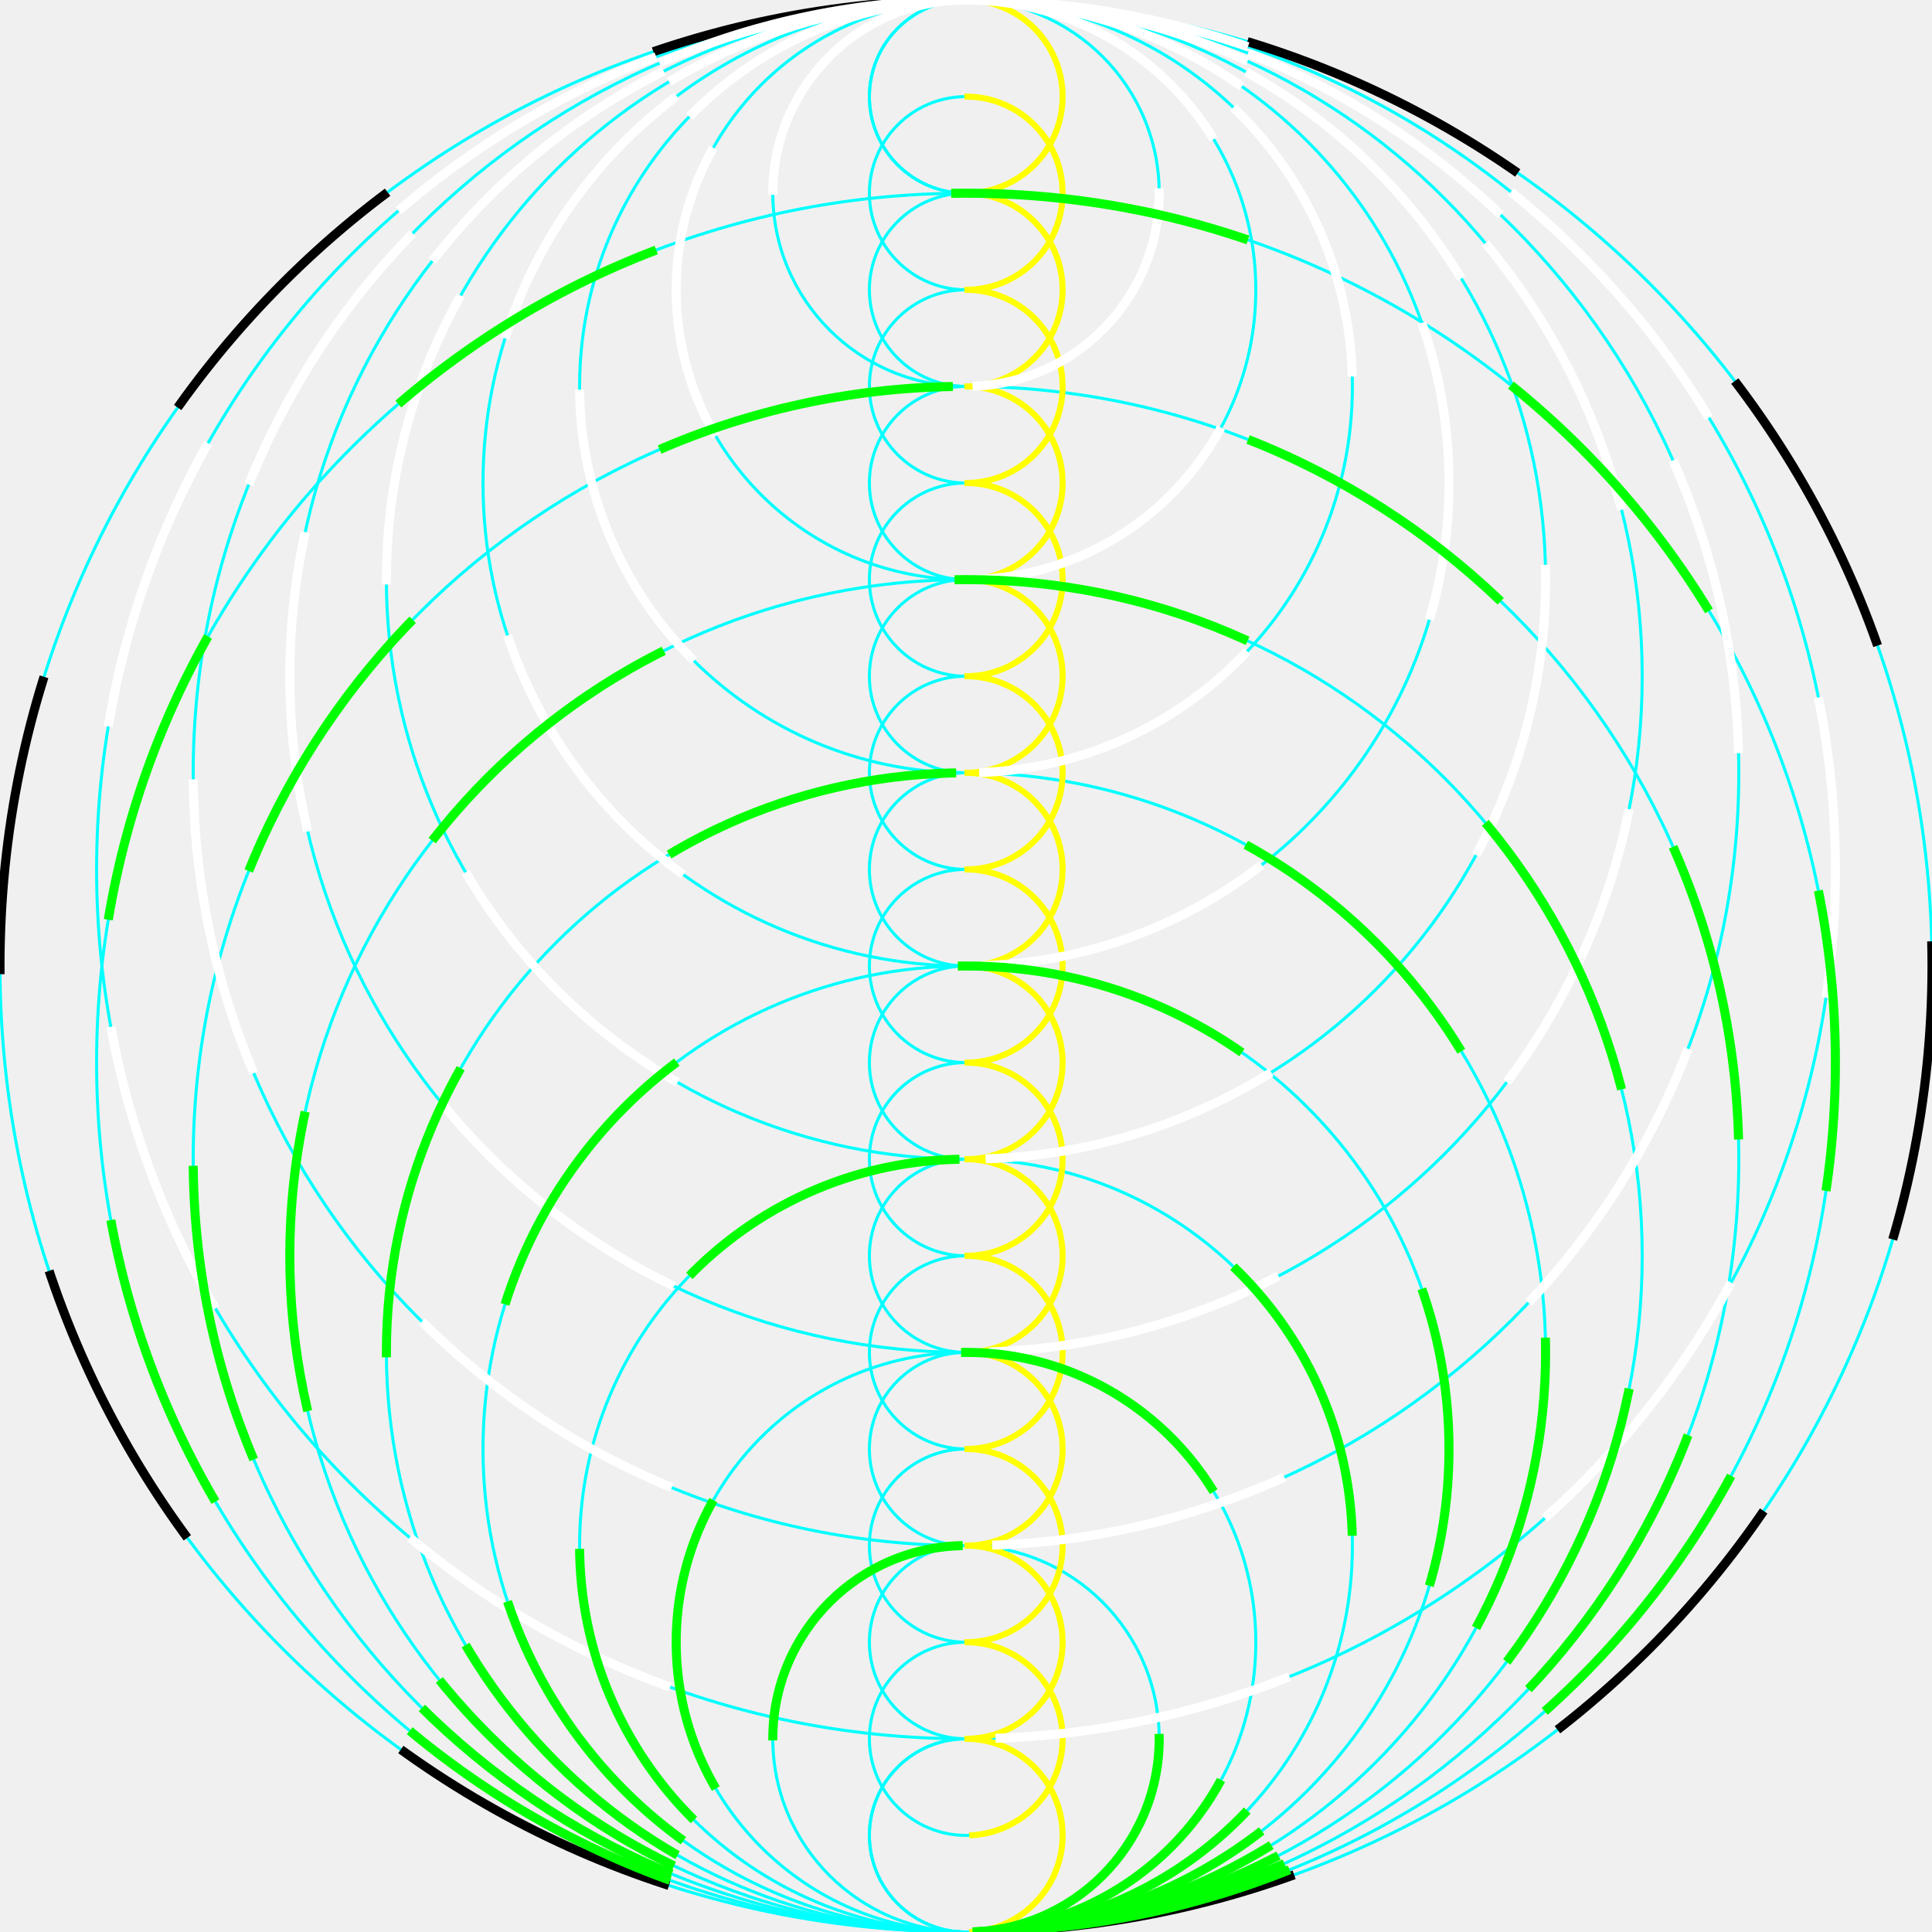
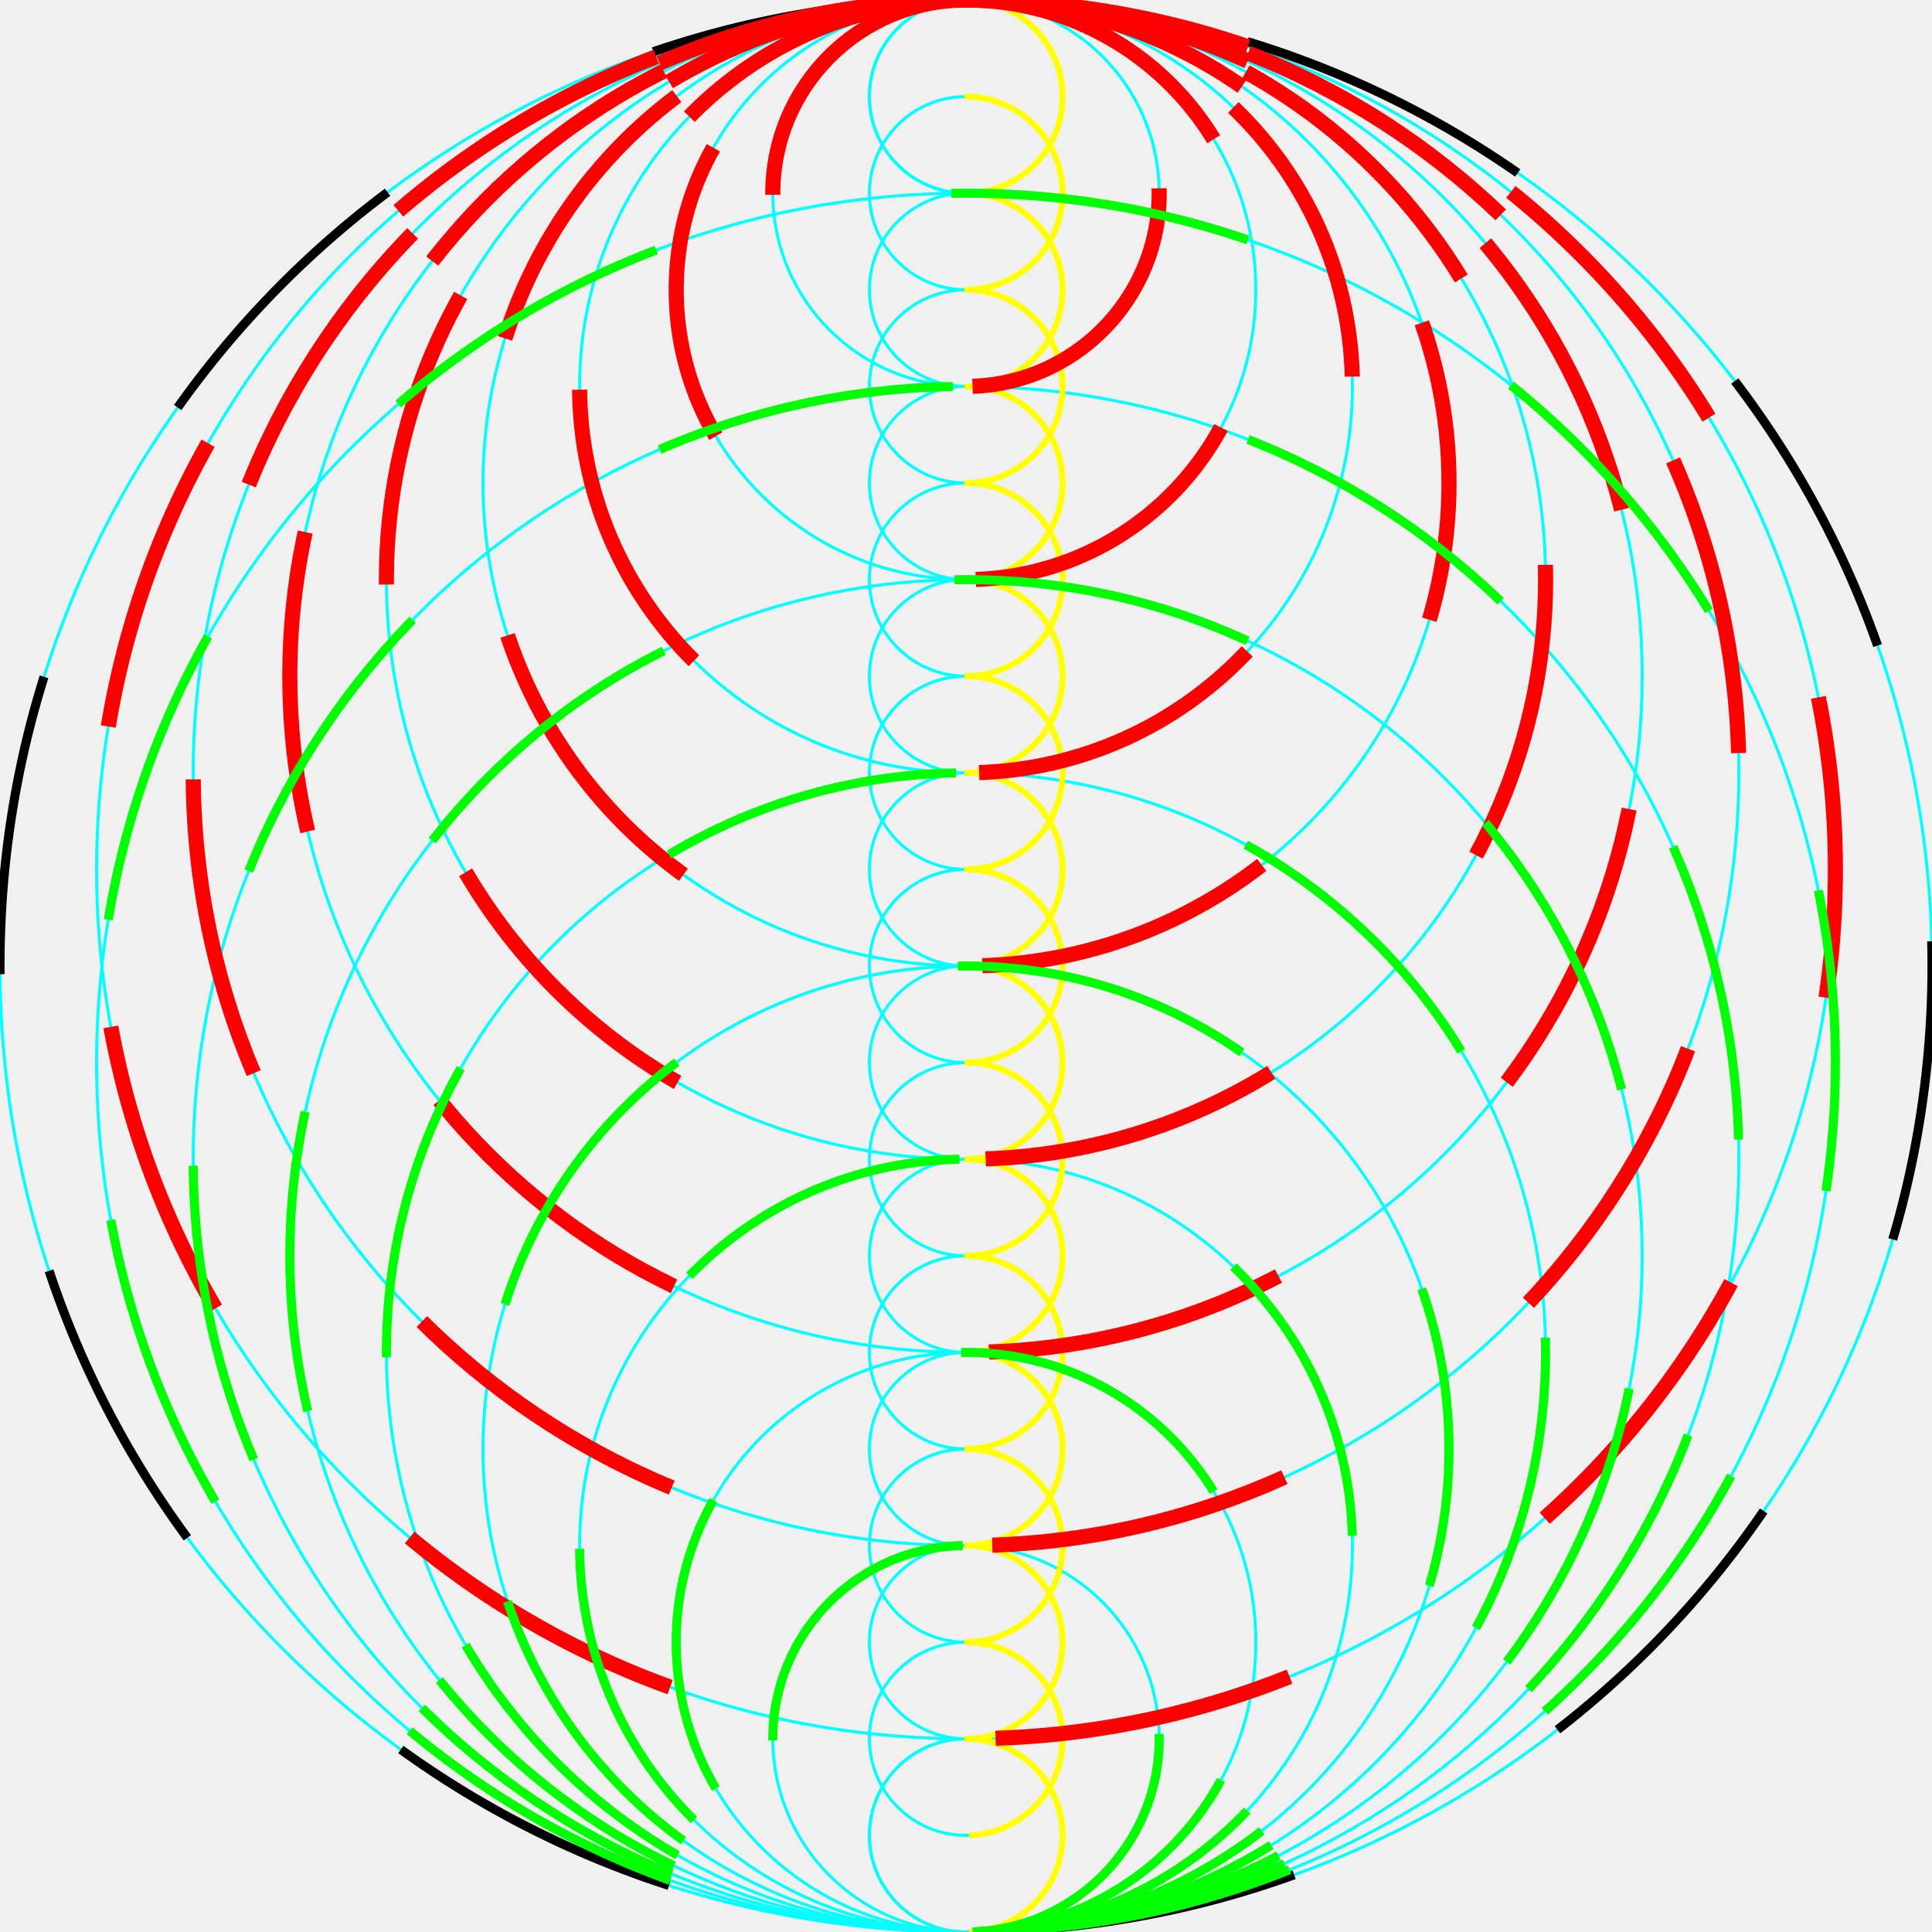
<svg xmlns="http://www.w3.org/2000/svg" height="640" width="640" viewBox="-64 -64 640 640">
  <circle cx="256" cy="544" r="32" fill="none" stroke="cyan" />
  <circle cx="256" cy="512" r="32" fill="none" stroke="cyan" />
  <circle cx="256" cy="480" r="32" fill="none" stroke="cyan" />
  <circle cx="256" cy="448" r="32" fill="none" stroke="cyan" />
  <circle cx="256" cy="416" r="32" fill="none" stroke="cyan" />
  <circle cx="256" cy="384" r="32" fill="none" stroke="cyan" />
  <circle cx="256" cy="352" r="32" fill="none" stroke="cyan" />
  <circle cx="256" cy="320" r="32" fill="none" stroke="cyan" />
  <circle cx="256" cy="288" r="32" fill="none" stroke="cyan" />
  <circle cx="256" cy="256" r="32" fill="none" stroke="cyan" />
  <circle cx="256" cy="224" r="32" fill="none" stroke="cyan" />
  <circle cx="256" cy="192" r="32" fill="none" stroke="cyan" />
  <circle cx="256" cy="160" r="32" fill="none" stroke="cyan" />
  <circle cx="256" cy="128" r="32" fill="none" stroke="cyan" />
  <circle cx="256" cy="96" r="32" fill="none" stroke="cyan" />
  <circle cx="256" cy="64" r="32" fill="none" stroke="cyan" />
  <circle cx="256" cy="32" r="32" fill="none" stroke="cyan" />
  <circle cx="256" cy="0" r="32" fill="none" stroke="cyan" />
  <circle cx="256" cy="-32" r="32" fill="none" stroke="cyan" />
  <circle cx="256" cy="544" r="32" fill="none" stroke="cyan" />
  <circle cx="256" cy="512" r="64" fill="none" stroke="cyan" />
  <circle cx="256" cy="480" r="96" fill="none" stroke="cyan" />
  <circle cx="256" cy="448" r="128" fill="none" stroke="cyan" />
  <circle cx="256" cy="416" r="160" fill="none" stroke="cyan" />
  <circle cx="256" cy="384" r="192" fill="none" stroke="cyan" />
  <circle cx="256" cy="352" r="224" fill="none" stroke="cyan" />
  <circle cx="256" cy="320" r="256" fill="none" stroke="cyan" />
  <circle cx="256" cy="288" r="288" fill="none" stroke="cyan" />
  <circle cx="256" cy="256" r="320" fill="none" stroke="cyan" />
  <circle cx="256" cy="224" r="288" fill="none" stroke="cyan" />
  <circle cx="256" cy="192" r="256" fill="none" stroke="cyan" />
  <circle cx="256" cy="160" r="224" fill="none" stroke="cyan" />
  <circle cx="256" cy="128" r="192" fill="none" stroke="cyan" />
  <circle cx="256" cy="96" r="160" fill="none" stroke="cyan" />
  <circle cx="256" cy="64" r="128" fill="none" stroke="cyan" />
  <circle cx="256" cy="32" r="96" fill="none" stroke="cyan" />
  <circle cx="256" cy="0" r="64" fill="none" stroke="cyan" />
  <circle cx="256" cy="-32" r="32" fill="none" stroke="cyan" />

  //從下畫小圓
  <circle cx="256" cy="544" r="32" fill="none" stroke="#ffff00" stroke-width="2" pathLength="100" stroke-dasharray="100" stroke-dashoffset="100" transform="rotate(90,256,544)">
    <animate attributeName="stroke-dashoffset" to="0" begin="1.0s" dur="2.0s" repeatCount="1" fill="freeze" />
  </circle>
  <circle cx="256" cy="512" r="32" fill="none" stroke="#ffff00" stroke-width="2" pathLength="100" stroke-dasharray="100" stroke-dashoffset="100" transform="rotate(90,256,512)">
    <animate attributeName="stroke-dashoffset" to="0" begin="1.0s" dur="2.0s" repeatCount="1" fill="freeze" />
  </circle>
  <circle cx="256" cy="480" r="32" fill="none" stroke="#ffff00" stroke-width="2" pathLength="100" stroke-dasharray="100" stroke-dashoffset="100" transform="rotate(90,256,480)">
    <animate attributeName="stroke-dashoffset" to="0" begin="1.0s" dur="2.0s" repeatCount="1" fill="freeze" />
  </circle>
  <circle cx="256" cy="448" r="32" fill="none" stroke="#ffff00" stroke-width="2" pathLength="100" stroke-dasharray="100" stroke-dashoffset="100" transform="rotate(90,256,448)">
    <animate attributeName="stroke-dashoffset" to="0" begin="1.0s" dur="2.0s" repeatCount="1" fill="freeze" />
  </circle>
  <circle cx="256" cy="416" r="32" fill="none" stroke="#ffff00" stroke-width="2" pathLength="100" stroke-dasharray="100" stroke-dashoffset="100" transform="rotate(90,256,416)">
    <animate attributeName="stroke-dashoffset" to="0" begin="1.0s" dur="2.0s" repeatCount="1" fill="freeze" />
  </circle>
  <circle cx="256" cy="384" r="32" fill="none" stroke="#ffff00" stroke-width="2" pathLength="100" stroke-dasharray="100" stroke-dashoffset="100" transform="rotate(90,256,384)">
    <animate attributeName="stroke-dashoffset" to="0" begin="1.0s" dur="2.0s" repeatCount="1" fill="freeze" />
  </circle>
  <circle cx="256" cy="352" r="32" fill="none" stroke="#ffff00" stroke-width="2" pathLength="100" stroke-dasharray="100" stroke-dashoffset="100" transform="rotate(90,256,352)">
    <animate attributeName="stroke-dashoffset" to="0" begin="1.0s" dur="2.0s" repeatCount="1" fill="freeze" />
  </circle>
  <circle cx="256" cy="320" r="32" fill="none" stroke="#ffff00" stroke-width="2" pathLength="100" stroke-dasharray="100" stroke-dashoffset="100" transform="rotate(90,256,320)">
    <animate attributeName="stroke-dashoffset" to="0" begin="1.0s" dur="2.0s" repeatCount="1" fill="freeze" />
  </circle>
  <circle cx="256" cy="288" r="32" fill="none" stroke="#ffff00" stroke-width="2" pathLength="100" stroke-dasharray="100" stroke-dashoffset="100" transform="rotate(90,256,288)">
    <animate attributeName="stroke-dashoffset" to="0" begin="1.0s" dur="2.0s" repeatCount="1" fill="freeze" />
  </circle>
  <circle cx="256" cy="256" r="32" fill="none" stroke="#ffff00" stroke-width="2" pathLength="100" stroke-dasharray="100" stroke-dashoffset="100" transform="rotate(90,256,256)">
    <animate attributeName="stroke-dashoffset" to="0" begin="1.0s" dur="2.0s" repeatCount="1" fill="freeze" />
  </circle>
  <circle cx="256" cy="224" r="32" fill="none" stroke="#ffff00" stroke-width="2" pathLength="100" stroke-dasharray="100" stroke-dashoffset="100" transform="rotate(90,256,224)">
    <animate attributeName="stroke-dashoffset" to="0" begin="1.0s" dur="2.0s" repeatCount="1" fill="freeze" />
  </circle>
  <circle cx="256" cy="192" r="32" fill="none" stroke="#ffff00" stroke-width="2" pathLength="100" stroke-dasharray="100" stroke-dashoffset="100" transform="rotate(90,256,192)">
    <animate attributeName="stroke-dashoffset" to="0" begin="1.0s" dur="2.0s" repeatCount="1" fill="freeze" />
  </circle>
  <circle cx="256" cy="160" r="32" fill="none" stroke="#ffff00" stroke-width="2" pathLength="100" stroke-dasharray="100" stroke-dashoffset="100" transform="rotate(90,256,160)">
    <animate attributeName="stroke-dashoffset" to="0" begin="1.0s" dur="2.0s" repeatCount="1" fill="freeze" />
  </circle>
  <circle cx="256" cy="128" r="32" fill="none" stroke="#ffff00" stroke-width="2" pathLength="100" stroke-dasharray="100" stroke-dashoffset="100" transform="rotate(90,256,128)">
    <animate attributeName="stroke-dashoffset" to="0" begin="1.0s" dur="2.0s" repeatCount="1" fill="freeze" />
  </circle>
  <circle cx="256" cy="96" r="32" fill="none" stroke="#ffff00" stroke-width="2" pathLength="100" stroke-dasharray="100" stroke-dashoffset="100" transform="rotate(90,256,96)">
    <animate attributeName="stroke-dashoffset" to="0" begin="1.0s" dur="2.0s" repeatCount="1" fill="freeze" />
  </circle>
  <circle cx="256" cy="64" r="32" fill="none" stroke="#ffff00" stroke-width="2" pathLength="100" stroke-dasharray="100" stroke-dashoffset="100" transform="rotate(90,256,64)">
    <animate attributeName="stroke-dashoffset" to="0" begin="1.0s" dur="2.0s" repeatCount="1" fill="freeze" />
  </circle>
  <circle cx="256" cy="32" r="32" fill="none" stroke="#ffff00" stroke-width="2" pathLength="100" stroke-dasharray="100" stroke-dashoffset="100" transform="rotate(90,256,32)">
    <animate attributeName="stroke-dashoffset" to="0" begin="1.0s" dur="2.0s" repeatCount="1" fill="freeze" />
  </circle>
  <circle cx="256" cy="0" r="32" fill="none" stroke="#ffff00" stroke-width="2" pathLength="100" stroke-dasharray="100" stroke-dashoffset="100" transform="rotate(90,256,0)">
    <animate attributeName="stroke-dashoffset" to="0" begin="1.0s" dur="2.0s" repeatCount="1" fill="freeze" />
  </circle>
  <circle cx="256" cy="-32" r="32" fill="none" stroke="#ffff00" stroke-width="2" pathLength="100" stroke-dasharray="100" stroke-dashoffset="100" transform="rotate(90,256,-32)">
    <animate attributeName="stroke-dashoffset" to="0" begin="1.0s" dur="2.0s" repeatCount="1" fill="freeze" />
  </circle>

  
  //最外面的大圓
  <circle cx="256" cy="256" r="320" fill="none" stroke="black" stroke-width="3" pathLength="100" stroke-dasharray="100" stroke-dashoffset="100" transform="rotate(90,256,256)">
    <animate attributeName="stroke-dashoffset" to="0" begin="3.0s" dur="5.0s" repeatCount="1" fill="freeze" />
  </circle>

  //從上畫中圓
-   <circle cx="256" cy="224" r="288" fill="none" stroke="#ffffff" stroke-width="3" pathLength="100" stroke-dasharray="100" stroke-dashoffset="100" transform="rotate(90,256,224)">
+   <circle cx="256" cy="224" r="288" fill="none" stroke="red" stroke-width="5" pathLength="100" stroke-dasharray="100" stroke-dashoffset="100" transform="rotate(90,256,224)">
    <animate attributeName="stroke-dashoffset" to="0" begin="1.0s" dur="3.0s" repeatCount="1" fill="freeze" />
  </circle>
-   <circle cx="256" cy="192" r="256" fill="none" stroke="#ffffff" stroke-width="3" pathLength="100" stroke-dasharray="100" stroke-dashoffset="100" transform="rotate(90,256,192)">
+   <circle cx="256" cy="192" r="256" fill="none" stroke="red" stroke-width="5" pathLength="100" stroke-dasharray="100" stroke-dashoffset="100" transform="rotate(90,256,192)">
    <animate attributeName="stroke-dashoffset" to="0" begin="1.0s" dur="3.0s" repeatCount="1" fill="freeze" />
  </circle>
-   <circle cx="256" cy="160" r="224" fill="none" stroke="#ffffff" stroke-width="3" pathLength="100" stroke-dasharray="100" stroke-dashoffset="100" transform="rotate(90,256,160)">
+   <circle cx="256" cy="160" r="224" fill="none" stroke="red" stroke-width="5" pathLength="100" stroke-dasharray="100" stroke-dashoffset="100" transform="rotate(90,256,160)">
    <animate attributeName="stroke-dashoffset" to="0" begin="1.0s" dur="3.0s" repeatCount="1" fill="freeze" />
  </circle>
-   <circle cx="256" cy="128" r="192" fill="none" stroke="#ffffff" stroke-width="3" pathLength="100" stroke-dasharray="100" stroke-dashoffset="100" transform="rotate(90,256,128)">
+   <circle cx="256" cy="128" r="192" fill="none" stroke="red" stroke-width="5" pathLength="100" stroke-dasharray="100" stroke-dashoffset="100" transform="rotate(90,256,128)">
    <animate attributeName="stroke-dashoffset" to="0" begin="1.0s" dur="3.0s" repeatCount="1" fill="freeze" />
  </circle>
-   <circle cx="256" cy="96" r="160" fill="none" stroke="#ffffff" stroke-width="3" pathLength="100" stroke-dasharray="100" stroke-dashoffset="100" transform="rotate(90,256,96)">
+   <circle cx="256" cy="96" r="160" fill="none" stroke="red" stroke-width="5" pathLength="100" stroke-dasharray="100" stroke-dashoffset="100" transform="rotate(90,256,96)">
    <animate attributeName="stroke-dashoffset" to="0" begin="1.0s" dur="3.0s" repeatCount="1" fill="freeze" />
  </circle>
-   <circle cx="256" cy="64" r="128" fill="none" stroke="#ffffff" stroke-width="3" pathLength="100" stroke-dasharray="100" stroke-dashoffset="100" transform="rotate(90,256,64)">
+   <circle cx="256" cy="64" r="128" fill="none" stroke="red" stroke-width="5" pathLength="100" stroke-dasharray="100" stroke-dashoffset="100" transform="rotate(90,256,64)">
    <animate attributeName="stroke-dashoffset" to="0" begin="1.0s" dur="3.0s" repeatCount="1" fill="freeze" />
  </circle>
-   <circle cx="256" cy="32" r="96" fill="none" stroke="#ffffff" stroke-width="3" pathLength="100" stroke-dasharray="100" stroke-dashoffset="100" transform="rotate(90,256,32)">
+   <circle cx="256" cy="32" r="96" fill="none" stroke="red" stroke-width="5" pathLength="100" stroke-dasharray="100" stroke-dashoffset="100" transform="rotate(90,256,32)">
    <animate attributeName="stroke-dashoffset" to="0" begin="1.0s" dur="3.0s" repeatCount="1" fill="freeze" />
  </circle>
-   <circle cx="256" cy="0" r="64" fill="none" stroke="#ffffff" stroke-width="3" pathLength="100" stroke-dasharray="100" stroke-dashoffset="100" transform="rotate(90,256,0)">
+   <circle cx="256" cy="0" r="64" fill="none" stroke="red" stroke-width="5" pathLength="100" stroke-dasharray="100" stroke-dashoffset="100" transform="rotate(90,256,0)">
    <animate attributeName="stroke-dashoffset" to="0" begin="1.0s" dur="3.0s" repeatCount="1" fill="freeze" />
  </circle>
  
  

  
  //從下畫中圓由外往內
   <circle cx="256" cy="288" r="288" fill="none" stroke="#00ff00" stroke-width="3" pathLength="100" stroke-dasharray="100" stroke-dashoffset="100" transform="rotate(90,256,288)">
    <animate attributeName="stroke-dashoffset" to="0" begin="1.0s" dur="2.0s" repeatCount="1" fill="freeze" />
  </circle>
  <circle cx="256" cy="320" r="256" fill="none" stroke="#00ff00" stroke-width="3" pathLength="100" stroke-dasharray="100" stroke-dashoffset="100" transform="rotate(90,256,320)">
    <animate attributeName="stroke-dashoffset" to="0" begin="1.5s" dur="2.0s" repeatCount="1" fill="freeze" />
  </circle>
  <circle cx="256" cy="352" r="224" fill="none" stroke="#00ff00" stroke-width="3" pathLength="100" stroke-dasharray="100" stroke-dashoffset="100" transform="rotate(90,256,352)">
    <animate attributeName="stroke-dashoffset" to="0" begin="1.0s" dur="2.0s" repeatCount="1" fill="freeze" />
  </circle>
  <circle cx="256" cy="384" r="192" fill="none" stroke="#00ff00" stroke-width="3" pathLength="100" stroke-dasharray="100" stroke-dashoffset="100" transform="rotate(90,256,384)">
    <animate attributeName="stroke-dashoffset" to="0" begin="1.0s" dur="2.0s" repeatCount="1" fill="freeze" />
  </circle>
  <circle cx="256" cy="416" r="160" fill="none" stroke="#00ff00" stroke-width="3" pathLength="100" stroke-dasharray="100" stroke-dashoffset="100" transform="rotate(90,256,416)">
    <animate attributeName="stroke-dashoffset" to="0" begin="1.0s" dur="2.0s" repeatCount="1" fill="freeze" />
  </circle>
  <circle cx="256" cy="448" r="128" fill="none" stroke="#00ff00" stroke-width="3" pathLength="100" stroke-dasharray="100" stroke-dashoffset="100" transform="rotate(90,256,448)">
    <animate attributeName="stroke-dashoffset" to="0" begin="1.0s" dur="2.0s" repeatCount="1" fill="freeze" />
  </circle>
  <circle cx="256" cy="480" r="96" fill="none" stroke="#00ff00" stroke-width="3" pathLength="100" stroke-dasharray="100" stroke-dashoffset="100" transform="rotate(90,256,480)">
    <animate attributeName="stroke-dashoffset" to="0" begin="1.0s" dur="2.0s" repeatCount="1" fill="freeze" />
  </circle>
  <circle cx="256" cy="512" r="64" fill="none" stroke="#00ff00" stroke-width="3" pathLength="100" stroke-dasharray="100" stroke-dashoffset="100" transform="rotate(90,256,512)">
    <animate attributeName="stroke-dashoffset" to="0" begin="1.0s" dur="2.0s" repeatCount="1" fill="freeze" />
  </circle>
</svg>
